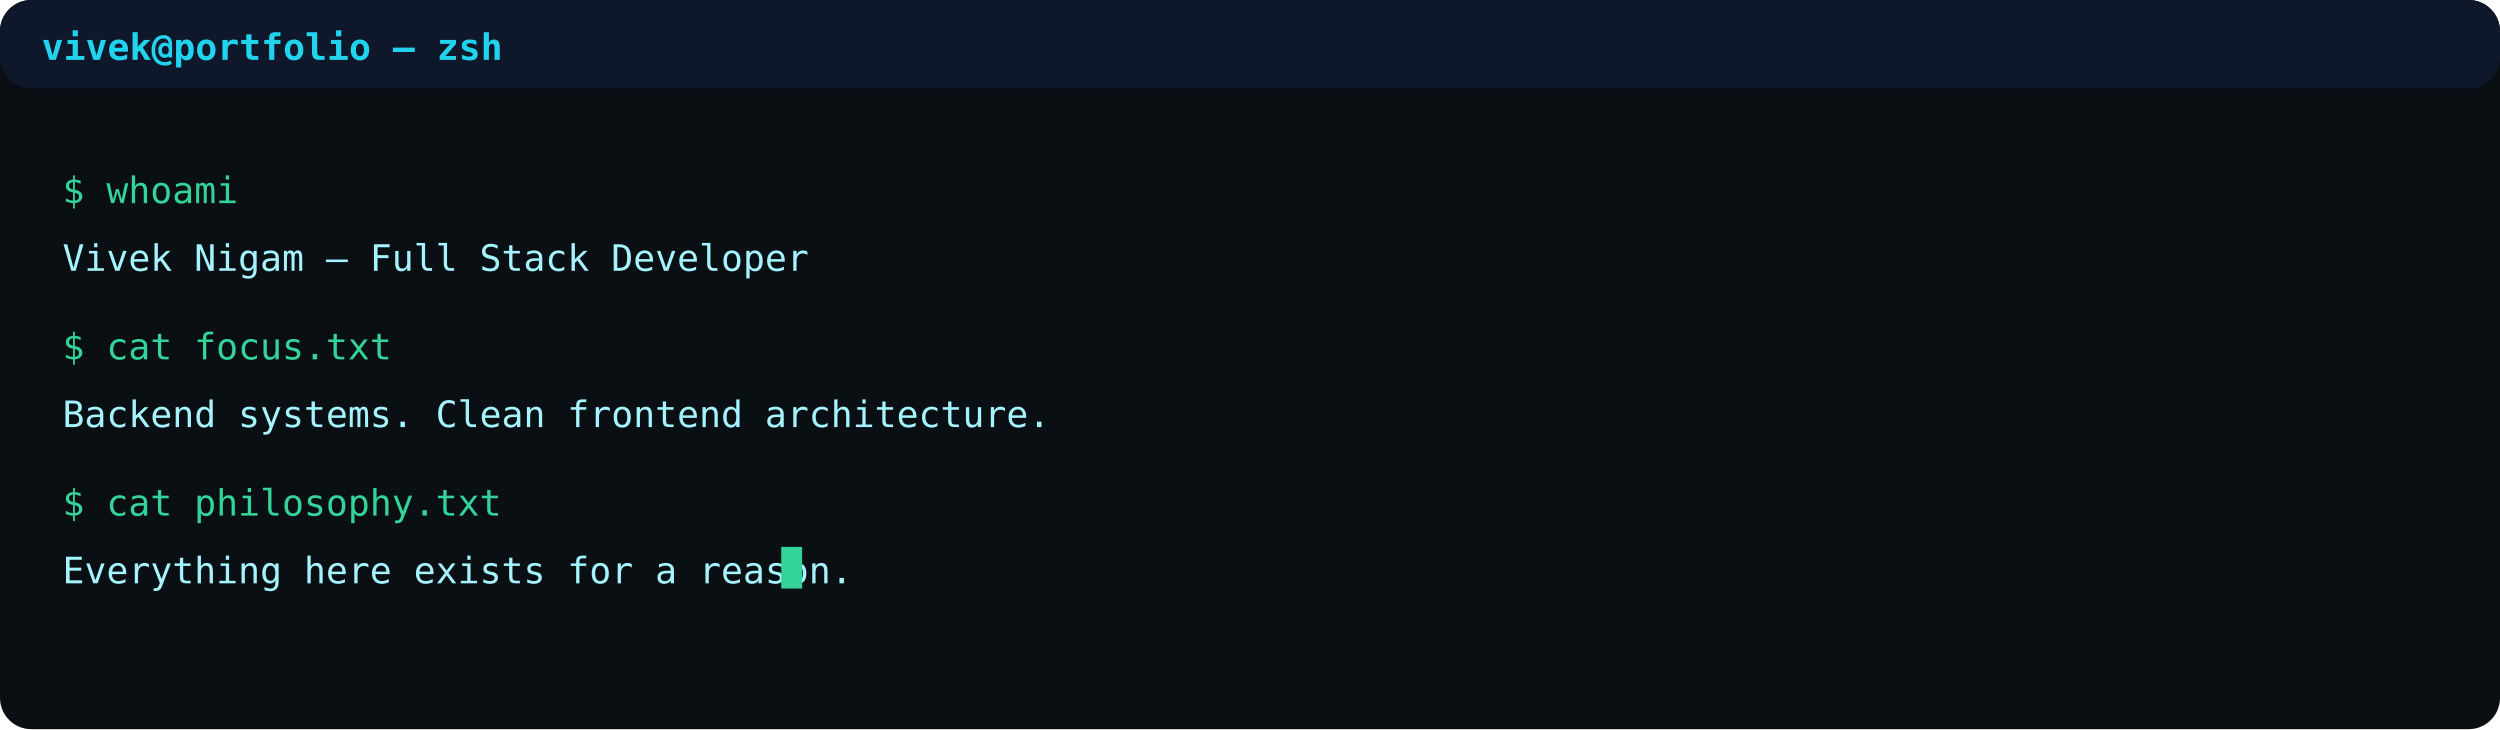
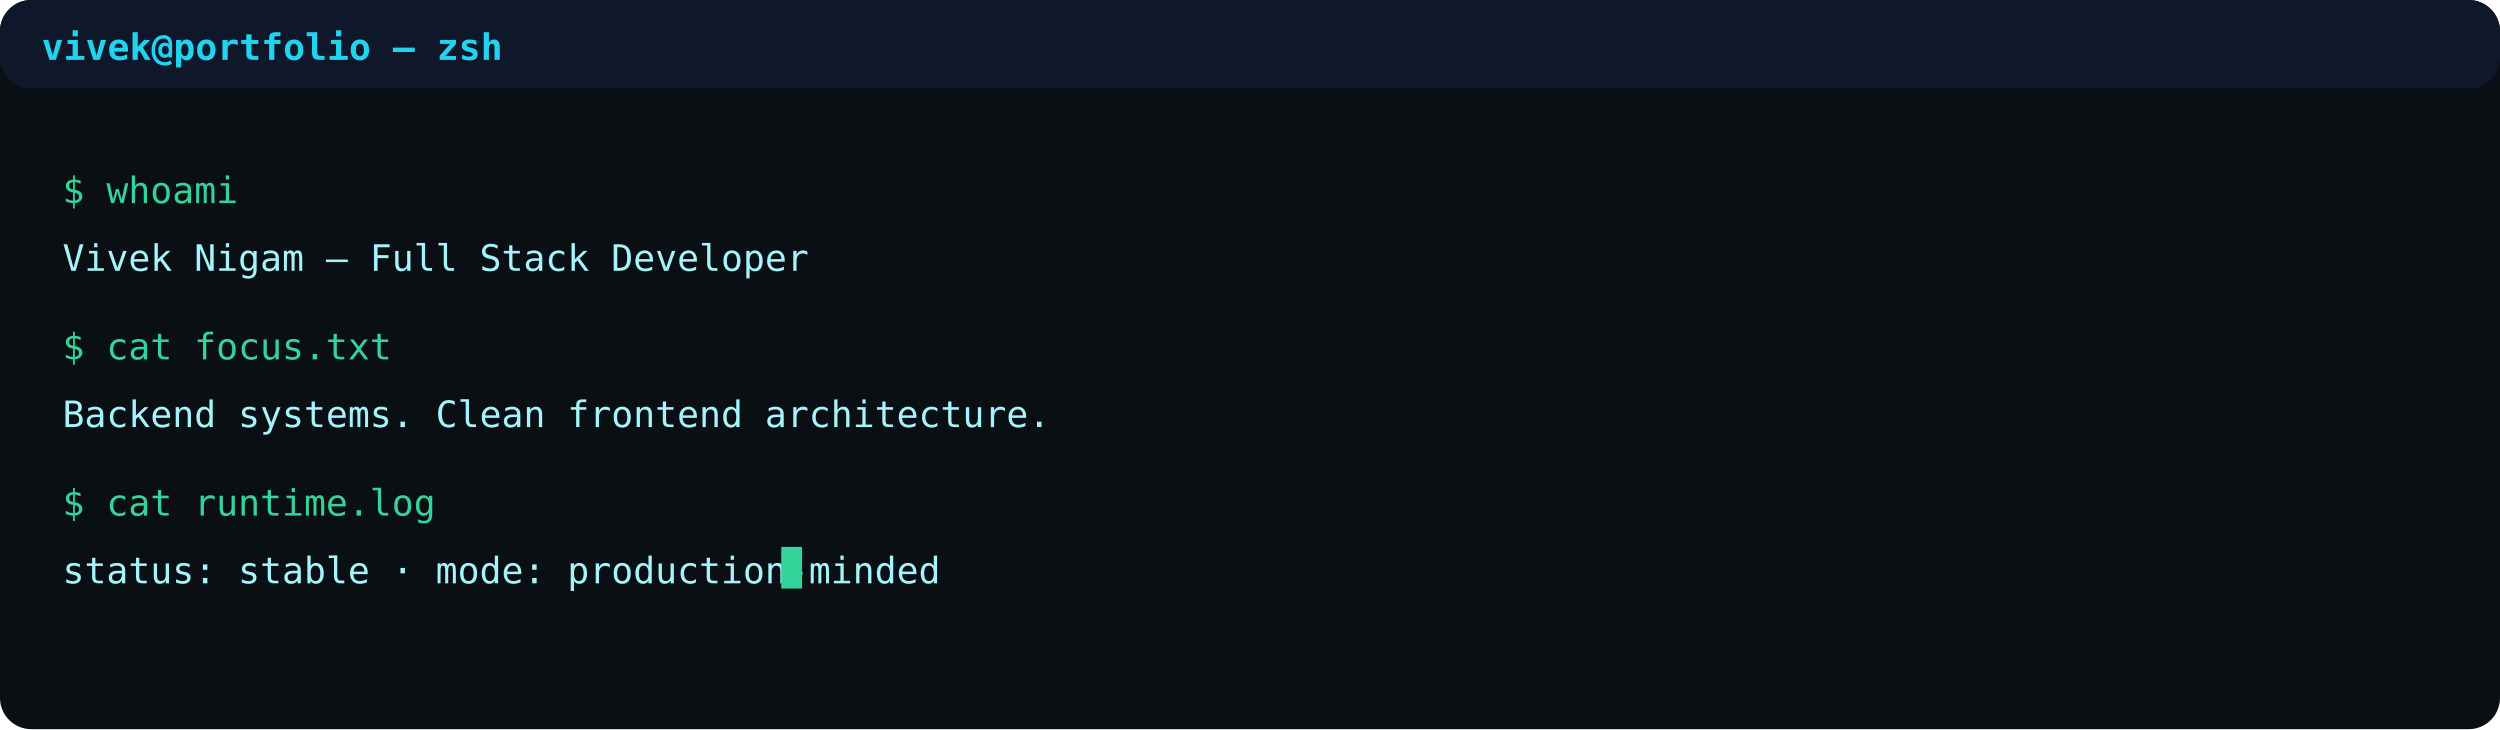
<svg xmlns="http://www.w3.org/2000/svg" width="960" height="280" viewBox="0 0 960 280">
  <style>
    .bg { fill: #0a0f14; }
    .bar { fill: #0f172a; }
    .title { fill: #22d3ee; font: 600 14px monospace; }
    .cmd { fill: #34d399; font: 14px monospace; }
    .txt { fill: #a5f3fc; font: 14px monospace; }
    .cursor {
      animation: blink 1s steps(1) infinite;
    }
    @keyframes blink {
      50% { opacity: 0; }
    }
  </style>
  <rect class="bg" width="960" height="280" rx="12" />
  <rect class="bar" width="960" height="34" rx="12" />
  <text x="16" y="23" class="title">vivek@portfolio — zsh</text>
  <text x="24" y="78" class="cmd">$ whoami</text>
  <text x="24" y="104" class="txt">Vivek Nigam — Full Stack Developer</text>
  <text x="24" y="138" class="cmd">$ cat focus.txt</text>
  <text x="24" y="164" class="txt">Backend systems. Clean frontend architecture.</text>
-   <text x="24" y="198" class="cmd">$ cat philosophy.txt</text>
-   <text x="24" y="224" class="txt">Everything here exists for a reason.</text>
+   <text x="24" y="198" class="cmd">$ cat runtime.log</text>
+   <text x="24" y="224" class="txt">status: stable · mode: production-minded</text>
  <rect x="300" y="210" width="8" height="16" class="cursor" fill="#34d399" />
</svg>
